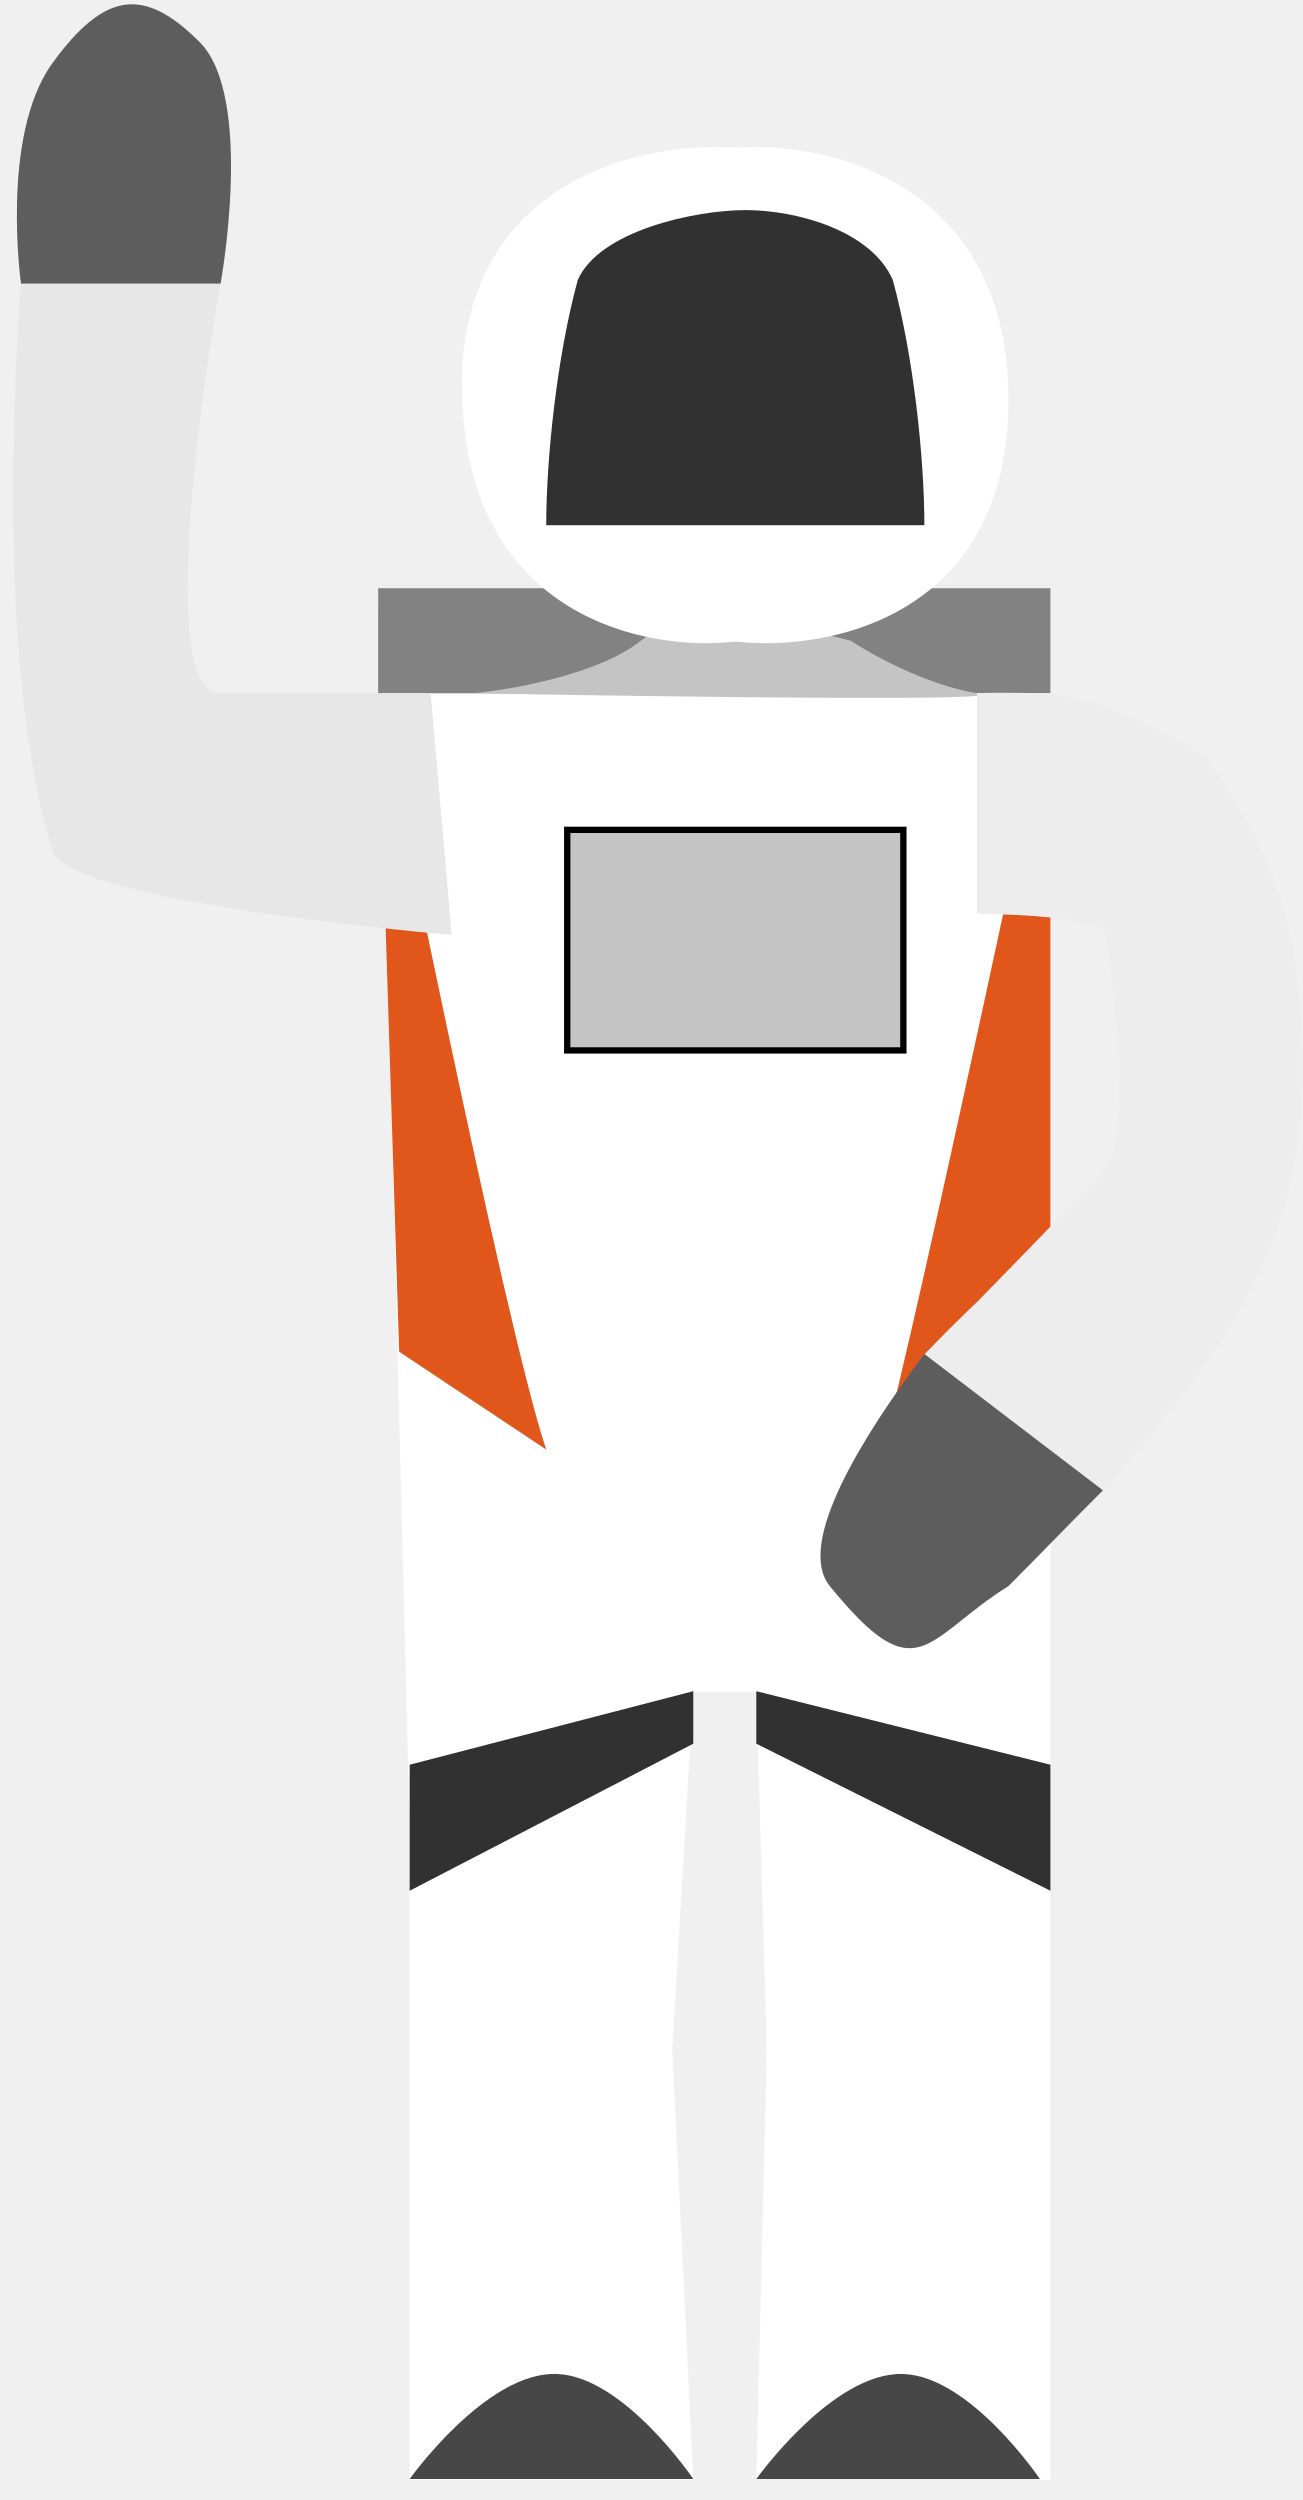
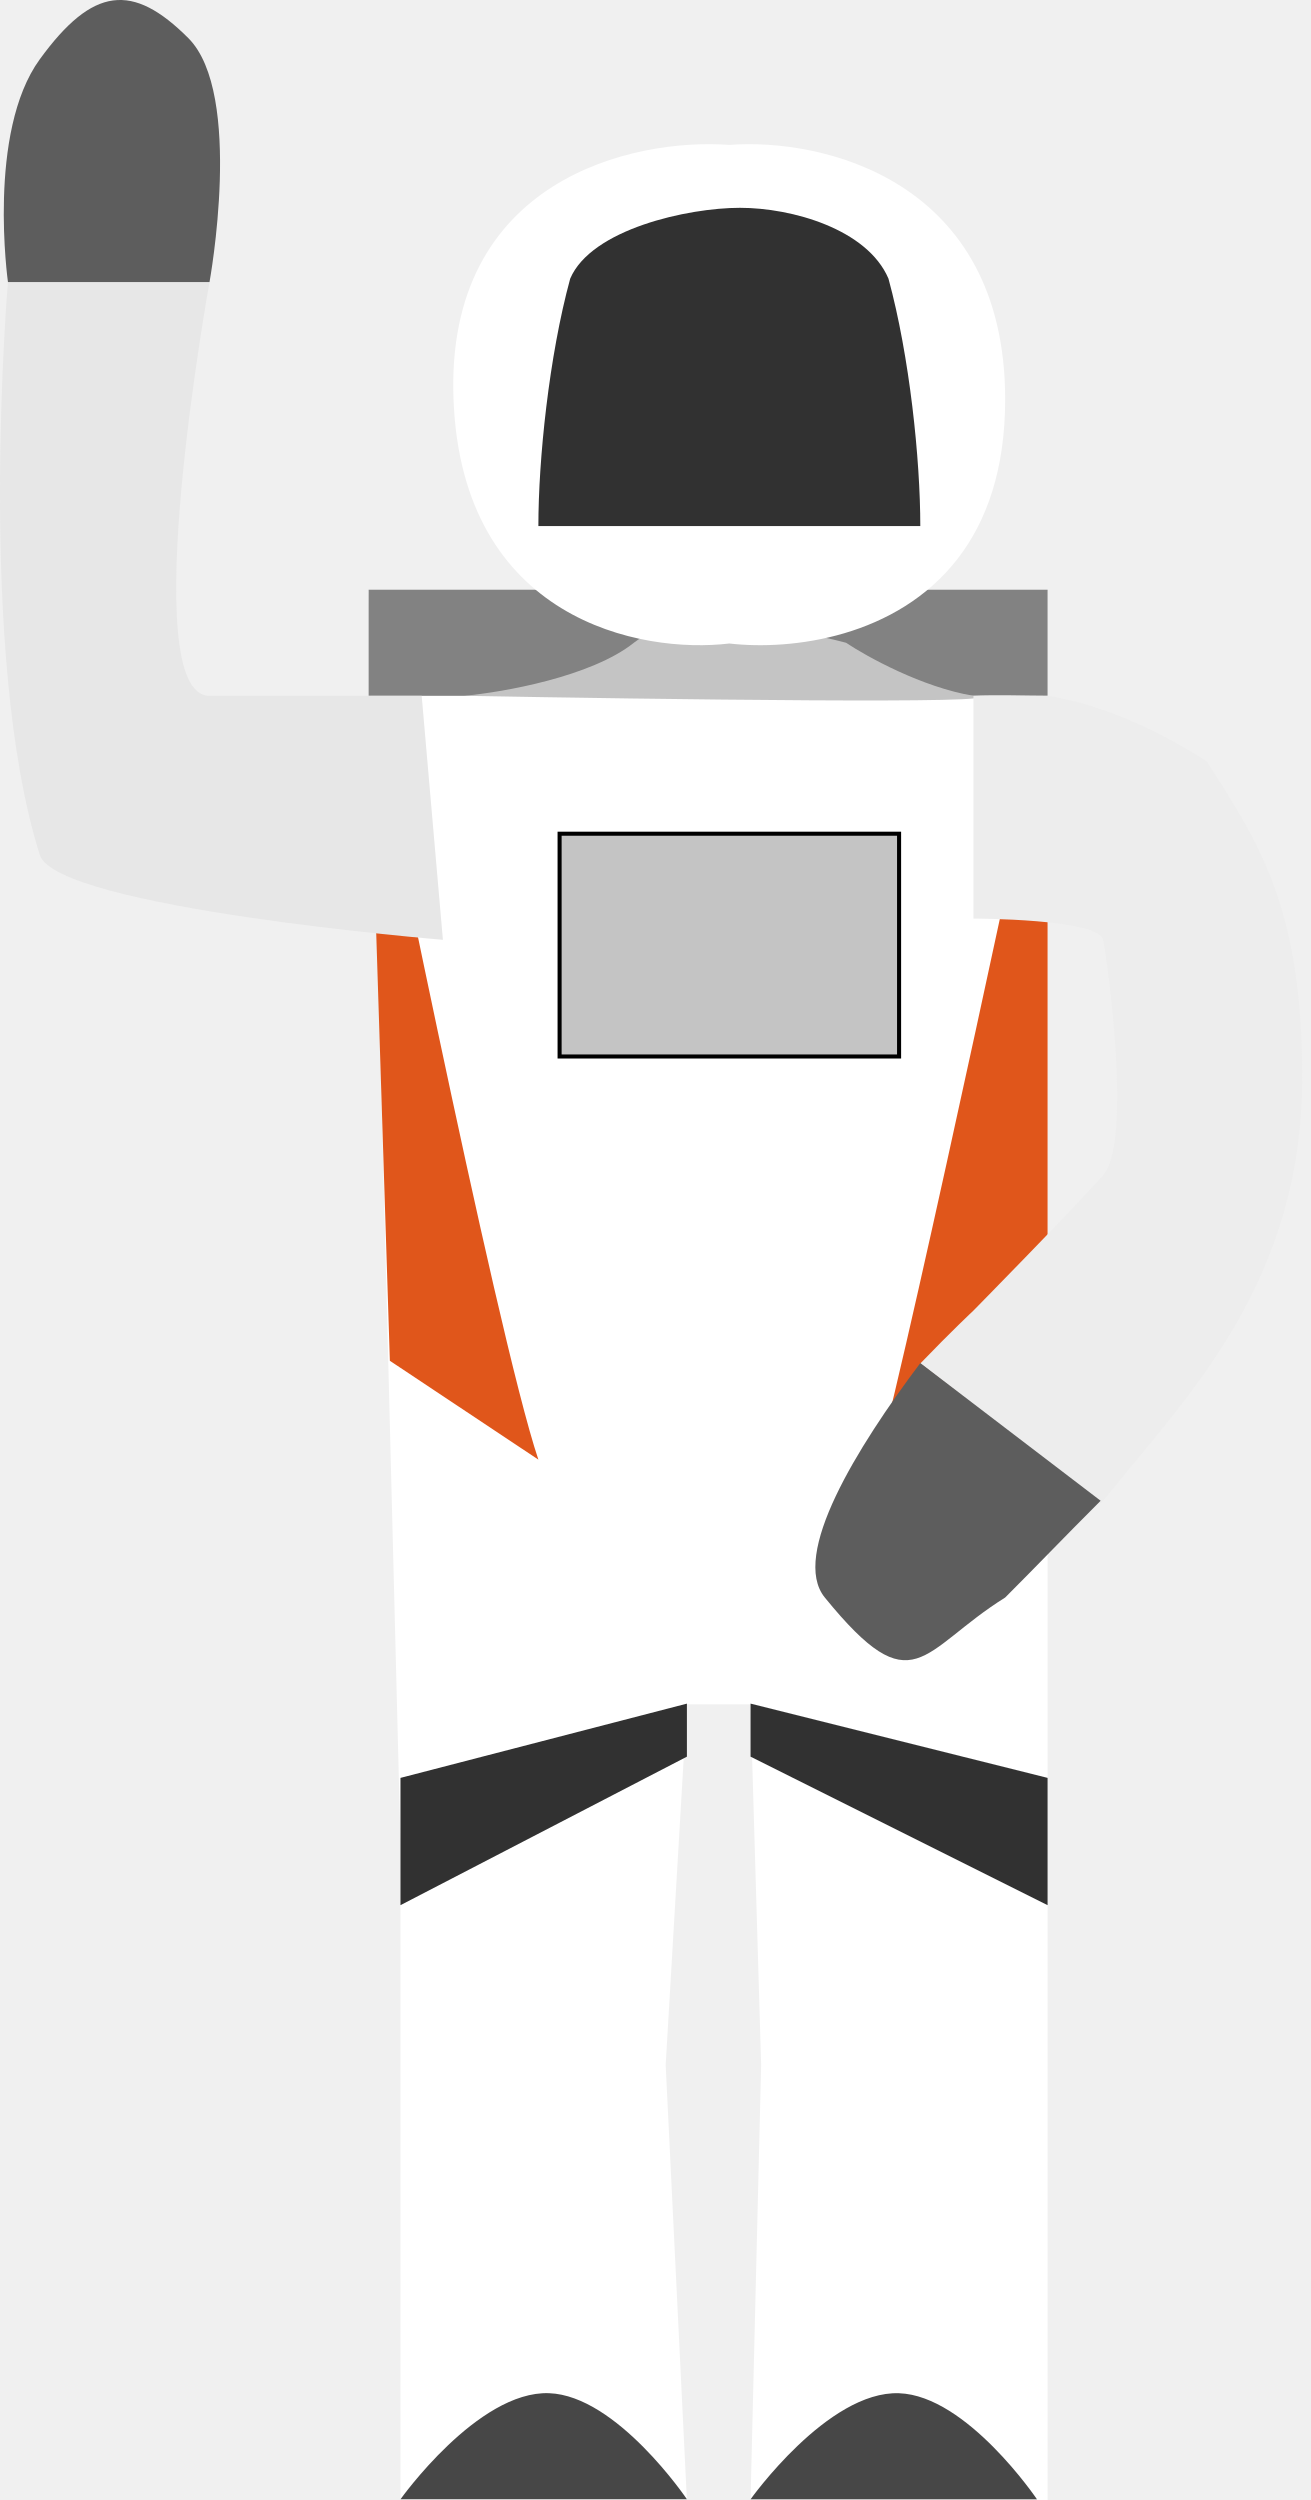
- <svg xmlns="http://www.w3.org/2000/svg" width="62" height="119">
+ <svg xmlns="http://www.w3.org/2000/svg" width="97" height="185">
  <g fill="none">
-     <path d="M19.5 87.035l-1.5-59h32v90H36l.5-20.5-.5-17h-3l-1 17 1 20.5H19.5v-31z" fill="#fff" />
-     <path d="M18 33v-5h32v5H18z" fill="#828282" />
-     <path d="M30.5 30.5c-2 1.6-6.167 2.333-8 2.5 9 .167 26.4.4 24 0-2.4-.4-5-1.833-6-2.5-2.5-.667-8-1.6-10 0zM27 50V39.5h16V50H27z" fill="#C4C4C4" />
-     <path d="M27 39.5V50h16V39.5H27z" stroke-width=".3" stroke="#000" />
-     <path d="M33 118H19.5s3.643-5.119 7-5c3.2.114 6.5 5 6.5 5zm16.5.002H36s3.643-5.119 7-5c3.2.114 6.5 5 6.5 5z" fill="#474747" />
-     <path d="M50 62.504V33s-6.4 30.207-8 36l8-6.496zm-31 1.837L18 33s6 30.07 8 36l-7-4.659z" fill="#E0561B" />
-     <path d="M19.5 90v-6L33 80.5V83l-13.5 7zM36 83v-2.5L50 84v6l-14-7z" fill="#313131" />
-     <path d="M53.126 70.317C56.692 65.901 62 60.513 62 51c0-8-2-11-4.5-14.916-2.598-1.654-5.158-2.72-7.5-3.084-1 0-2.408-.055-3.495 0v10.5s5.908 0 6.112 1c.204 1 1.383 9.525 0 11.096-1.383 1.57-6.112 6.379-6.112 6.379S45.46 62.952 44 64.47l8.5 6.59c.252-.29.464-.541.626-.743z" fill="#EDEDED" />
-     <path d="M44 64.45l8.5 6.49c-1.77 1.765-3 3.062-4.5 4.56-4 2.5-4.3 5.161-8.5 0-1.628-2 1.5-7.057 4.5-11.05z" fill="#5D5D5D" />
-     <path d="M21.5 44.5l-1-11.5h-10c-3.535 0 0-19.5 0-19.5H1S-.5 31 2.5 40.5c.79 2.5 19 4 19 4z" fill="#E7E7E7" />
-     <path d="M2.5 3C0 6.438 1 13.5 1 13.5h9.5s1.623-8.877-1-11.5C6.877-.623 5-.438 2.5 3z" fill="#5D5D5D" />
-     <path d="M22 19.035c-.4-10.4 8.5-12.334 13-12 4.333-.334 13 1.6 13 12 0 3.327-.887 5.754-2.236 7.5-2.867 3.709-7.817 4.34-10.764 4-4.167.5-12.6-1.1-13-11.5z" fill="#fff" />
-     <path d="M44 25H26c0-3.134.5-8 1.5-11.663C28.5 11 33.053 10 35.5 10s6 1 7 3.337C43.5 17 44 21.867 44 25z" fill="#313131" />
+     <path d="M29.635 136.328L27.28 43.694h50.242V185H55.54l.785-32.186-.785-26.691h-4.71l-1.57 26.691L50.83 185H29.635v-48.672z" fill="#fff" />
+     <path d="M27.28 51.49v-7.85h50.242v7.85H27.28z" fill="#828282" />
+     <path d="M46.906 47.564c-3.14 2.512-9.682 3.664-12.56 3.925 14.13.262 41.449.628 37.68 0-3.767-.628-7.85-2.878-9.42-3.925-3.925-1.047-12.56-2.512-15.7 0zM41.41 78.18V61.695h25.122V78.18H41.41z" fill="#C4C4C4" />
+     <path d="M41.41 61.695V78.18h25.122V61.695H41.41z" stroke-width=".3" stroke="#000" />
+     <path d="M50.83 184.946H29.636s5.72-8.038 10.99-7.85c5.026.177 10.206 7.85 10.206 7.85zm25.907.003H55.54s5.72-8.038 10.99-7.85c5.025.177 10.206 7.85 10.206 7.85z" fill="#474747" />
+     <path d="M77.522 97.814V51.491s-10.049 47.426-12.56 56.522l12.56-10.199zm-48.672 2.884l-1.57-49.207s9.42 47.212 12.56 56.522l-10.99-7.315z" fill="#E0561B" />
+     <path d="M29.635 140.984v-9.42l21.196-5.496v3.925l-21.196 10.99zm25.906-10.991v-3.925l21.98 5.495v9.42l-21.98-10.99z" fill="#313131" />
+     <path d="M82.43 110.08c5.599-6.934 13.933-15.393 13.933-30.329 0-12.56-3.14-17.27-7.065-23.42-4.08-2.597-8.098-4.269-11.776-4.841-1.57 0-3.78-.087-5.487 0v16.486s9.276 0 9.596 1.57c.32 1.57 2.171 14.954 0 17.42-2.171 2.466-9.596 10.016-9.596 10.016s-1.64 1.535-3.933 3.918l13.345 10.347c.396-.456.729-.85.984-1.167z" fill="#EDEDED" />
+     <path d="M68.102 100.867l13.345 10.189c-2.777 2.773-4.71 4.81-7.065 7.161-6.28 3.925-6.75 8.104-13.346 0-2.555-3.14 2.356-11.08 7.066-17.35z" fill="#5D5D5D" />
+     <path d="M32.775 69.546l-1.57-18.056h-15.7c-5.552 0 0-30.616 0-30.616H.589S-1.767 48.35 2.944 63.266c1.24 3.925 29.831 6.28 29.831 6.28z" fill="#E7E7E7" />
+     <path d="M2.944 4.388C-.981 9.785.589 20.873.589 20.873h14.915s2.55-13.937-1.57-18.055C9.815-1.302 6.87-1.01 2.944 4.388z" fill="#5D5D5D" />
+     <path d="M33.56 29.563c-.628-16.328 13.346-19.364 20.411-18.84 6.804-.524 20.411 2.512 20.411 18.84 0 5.225-1.393 9.036-3.511 11.776-4.5 5.823-12.273 6.814-16.9 6.28-6.542.785-19.783-1.727-20.41-18.056z" fill="#fff" />
+     <path d="M68.102 38.93H39.84c0-4.92.785-12.561 2.355-18.313 1.57-3.669 8.72-5.239 12.56-5.239 3.843 0 9.421 1.57 10.991 5.24 1.57 5.75 2.356 13.391 2.356 18.311z" fill="#313131" />
  </g>
</svg>
